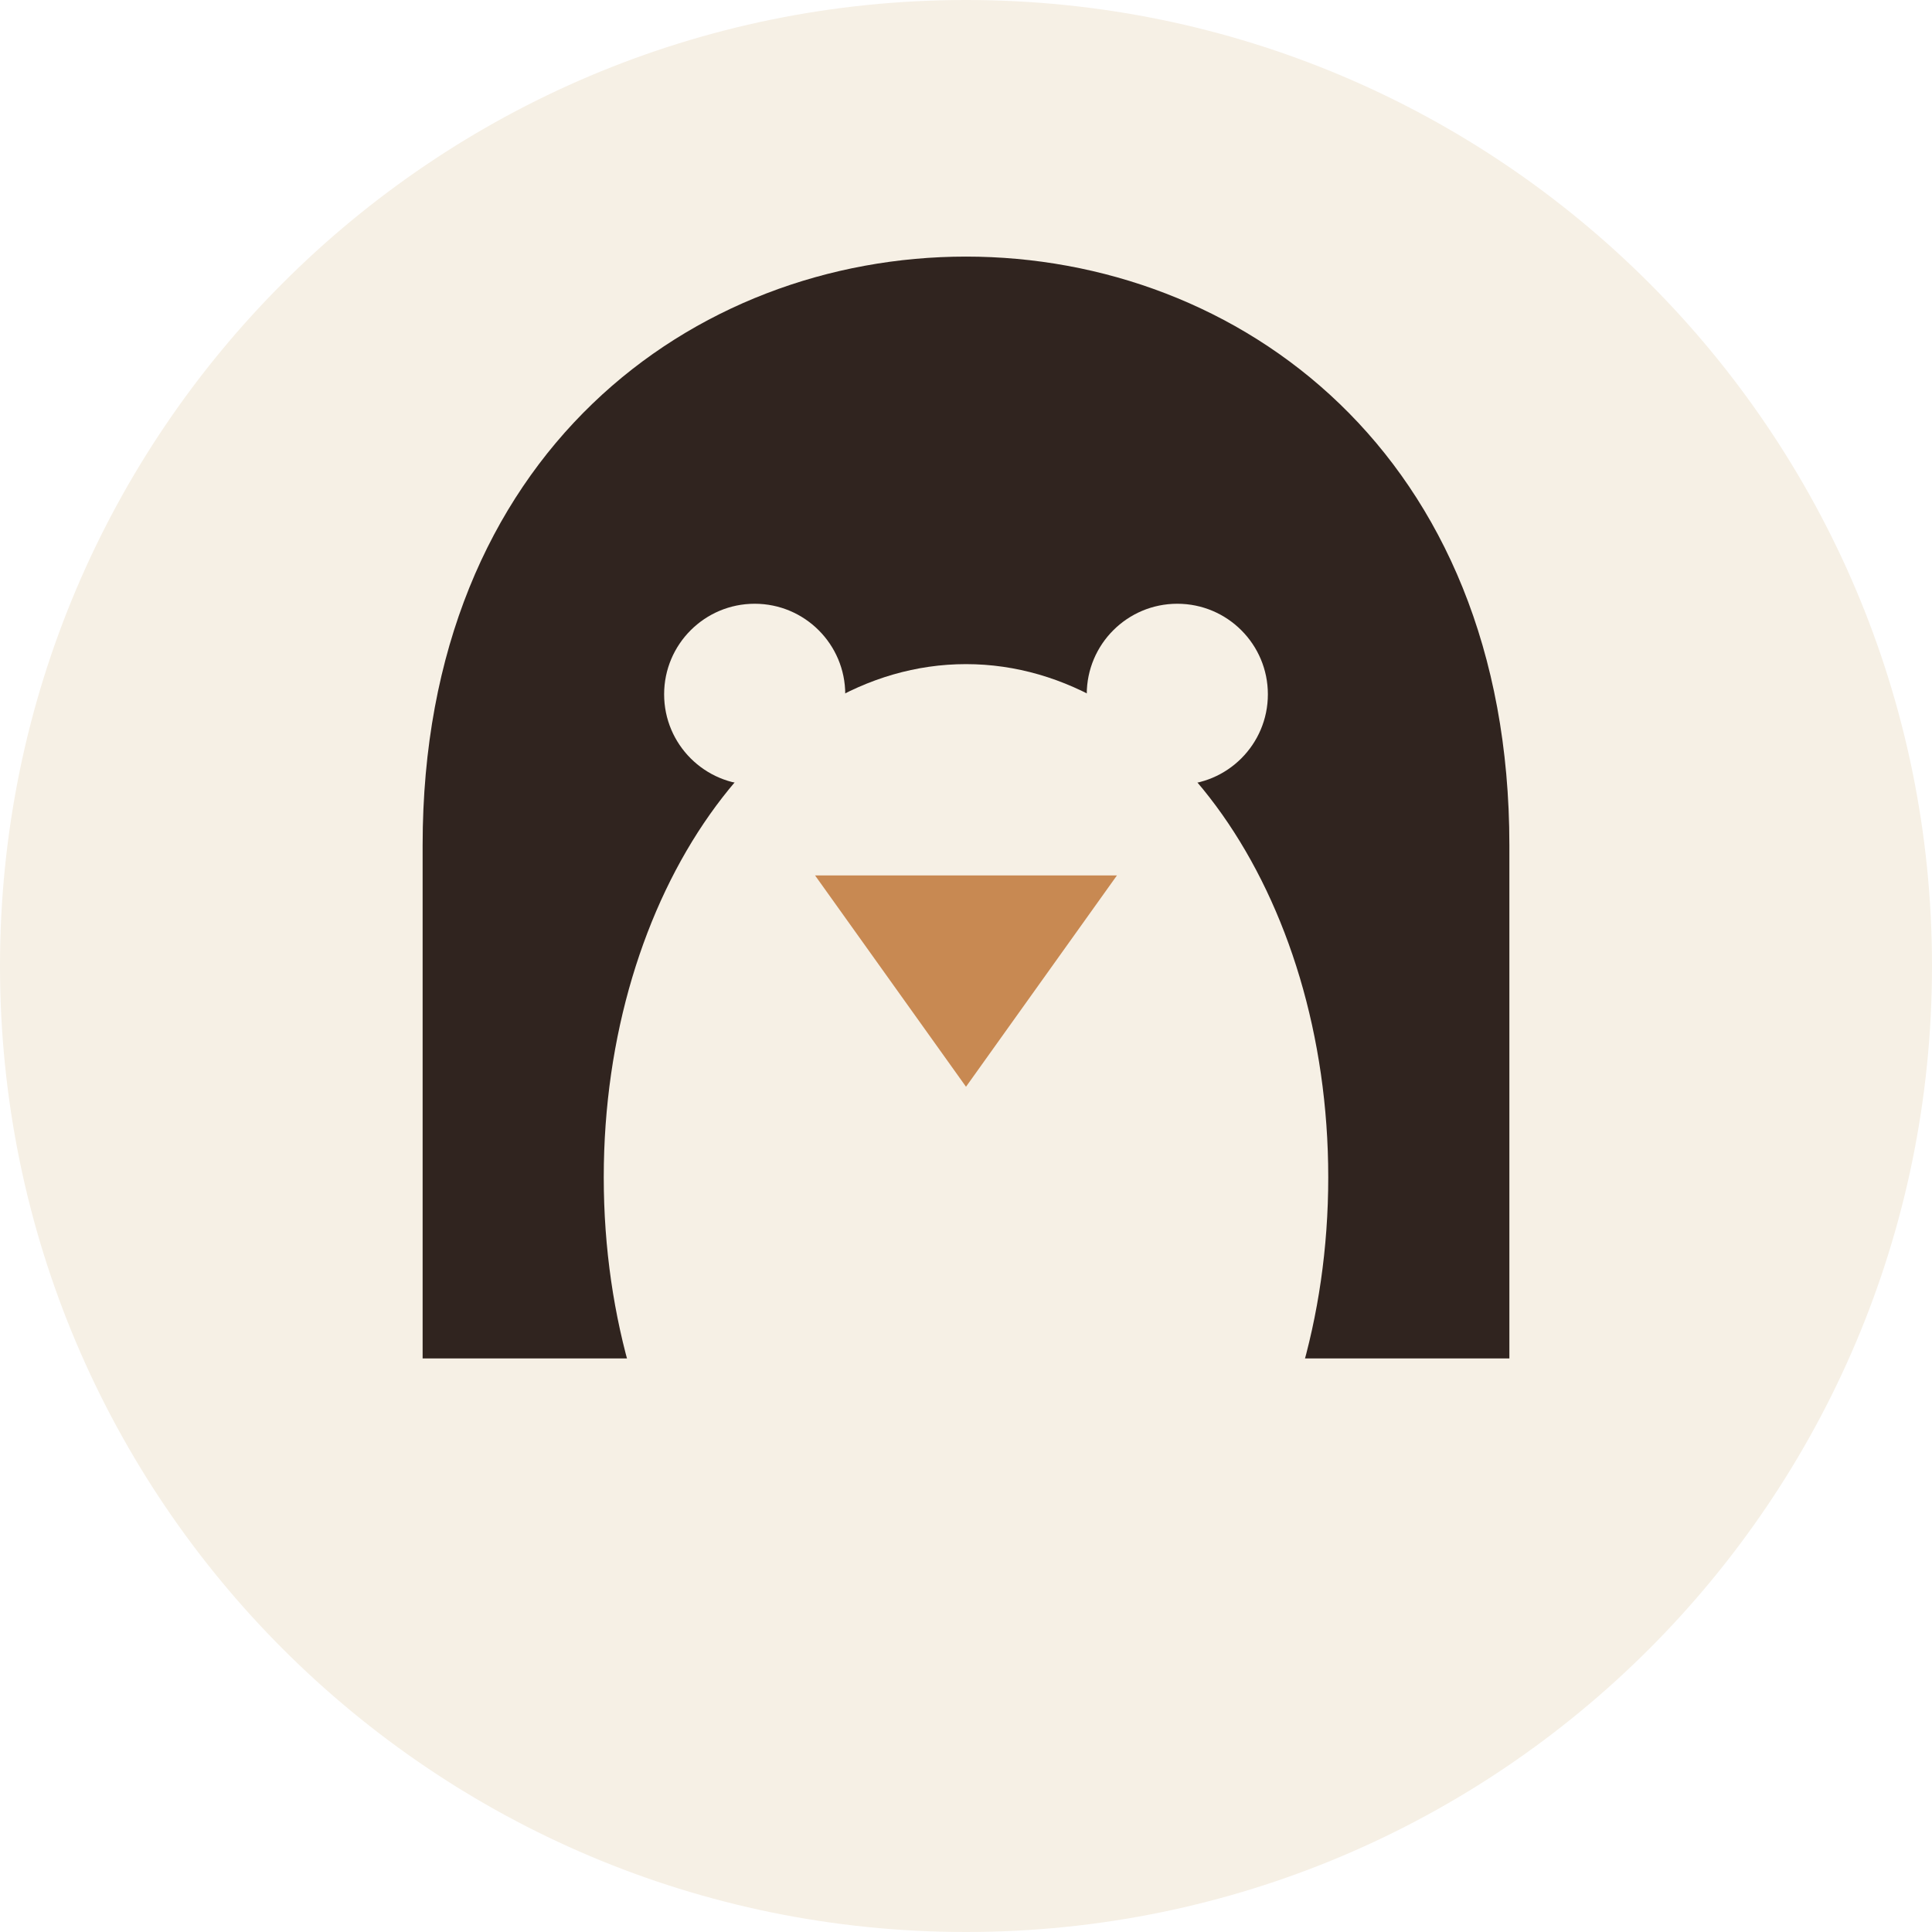
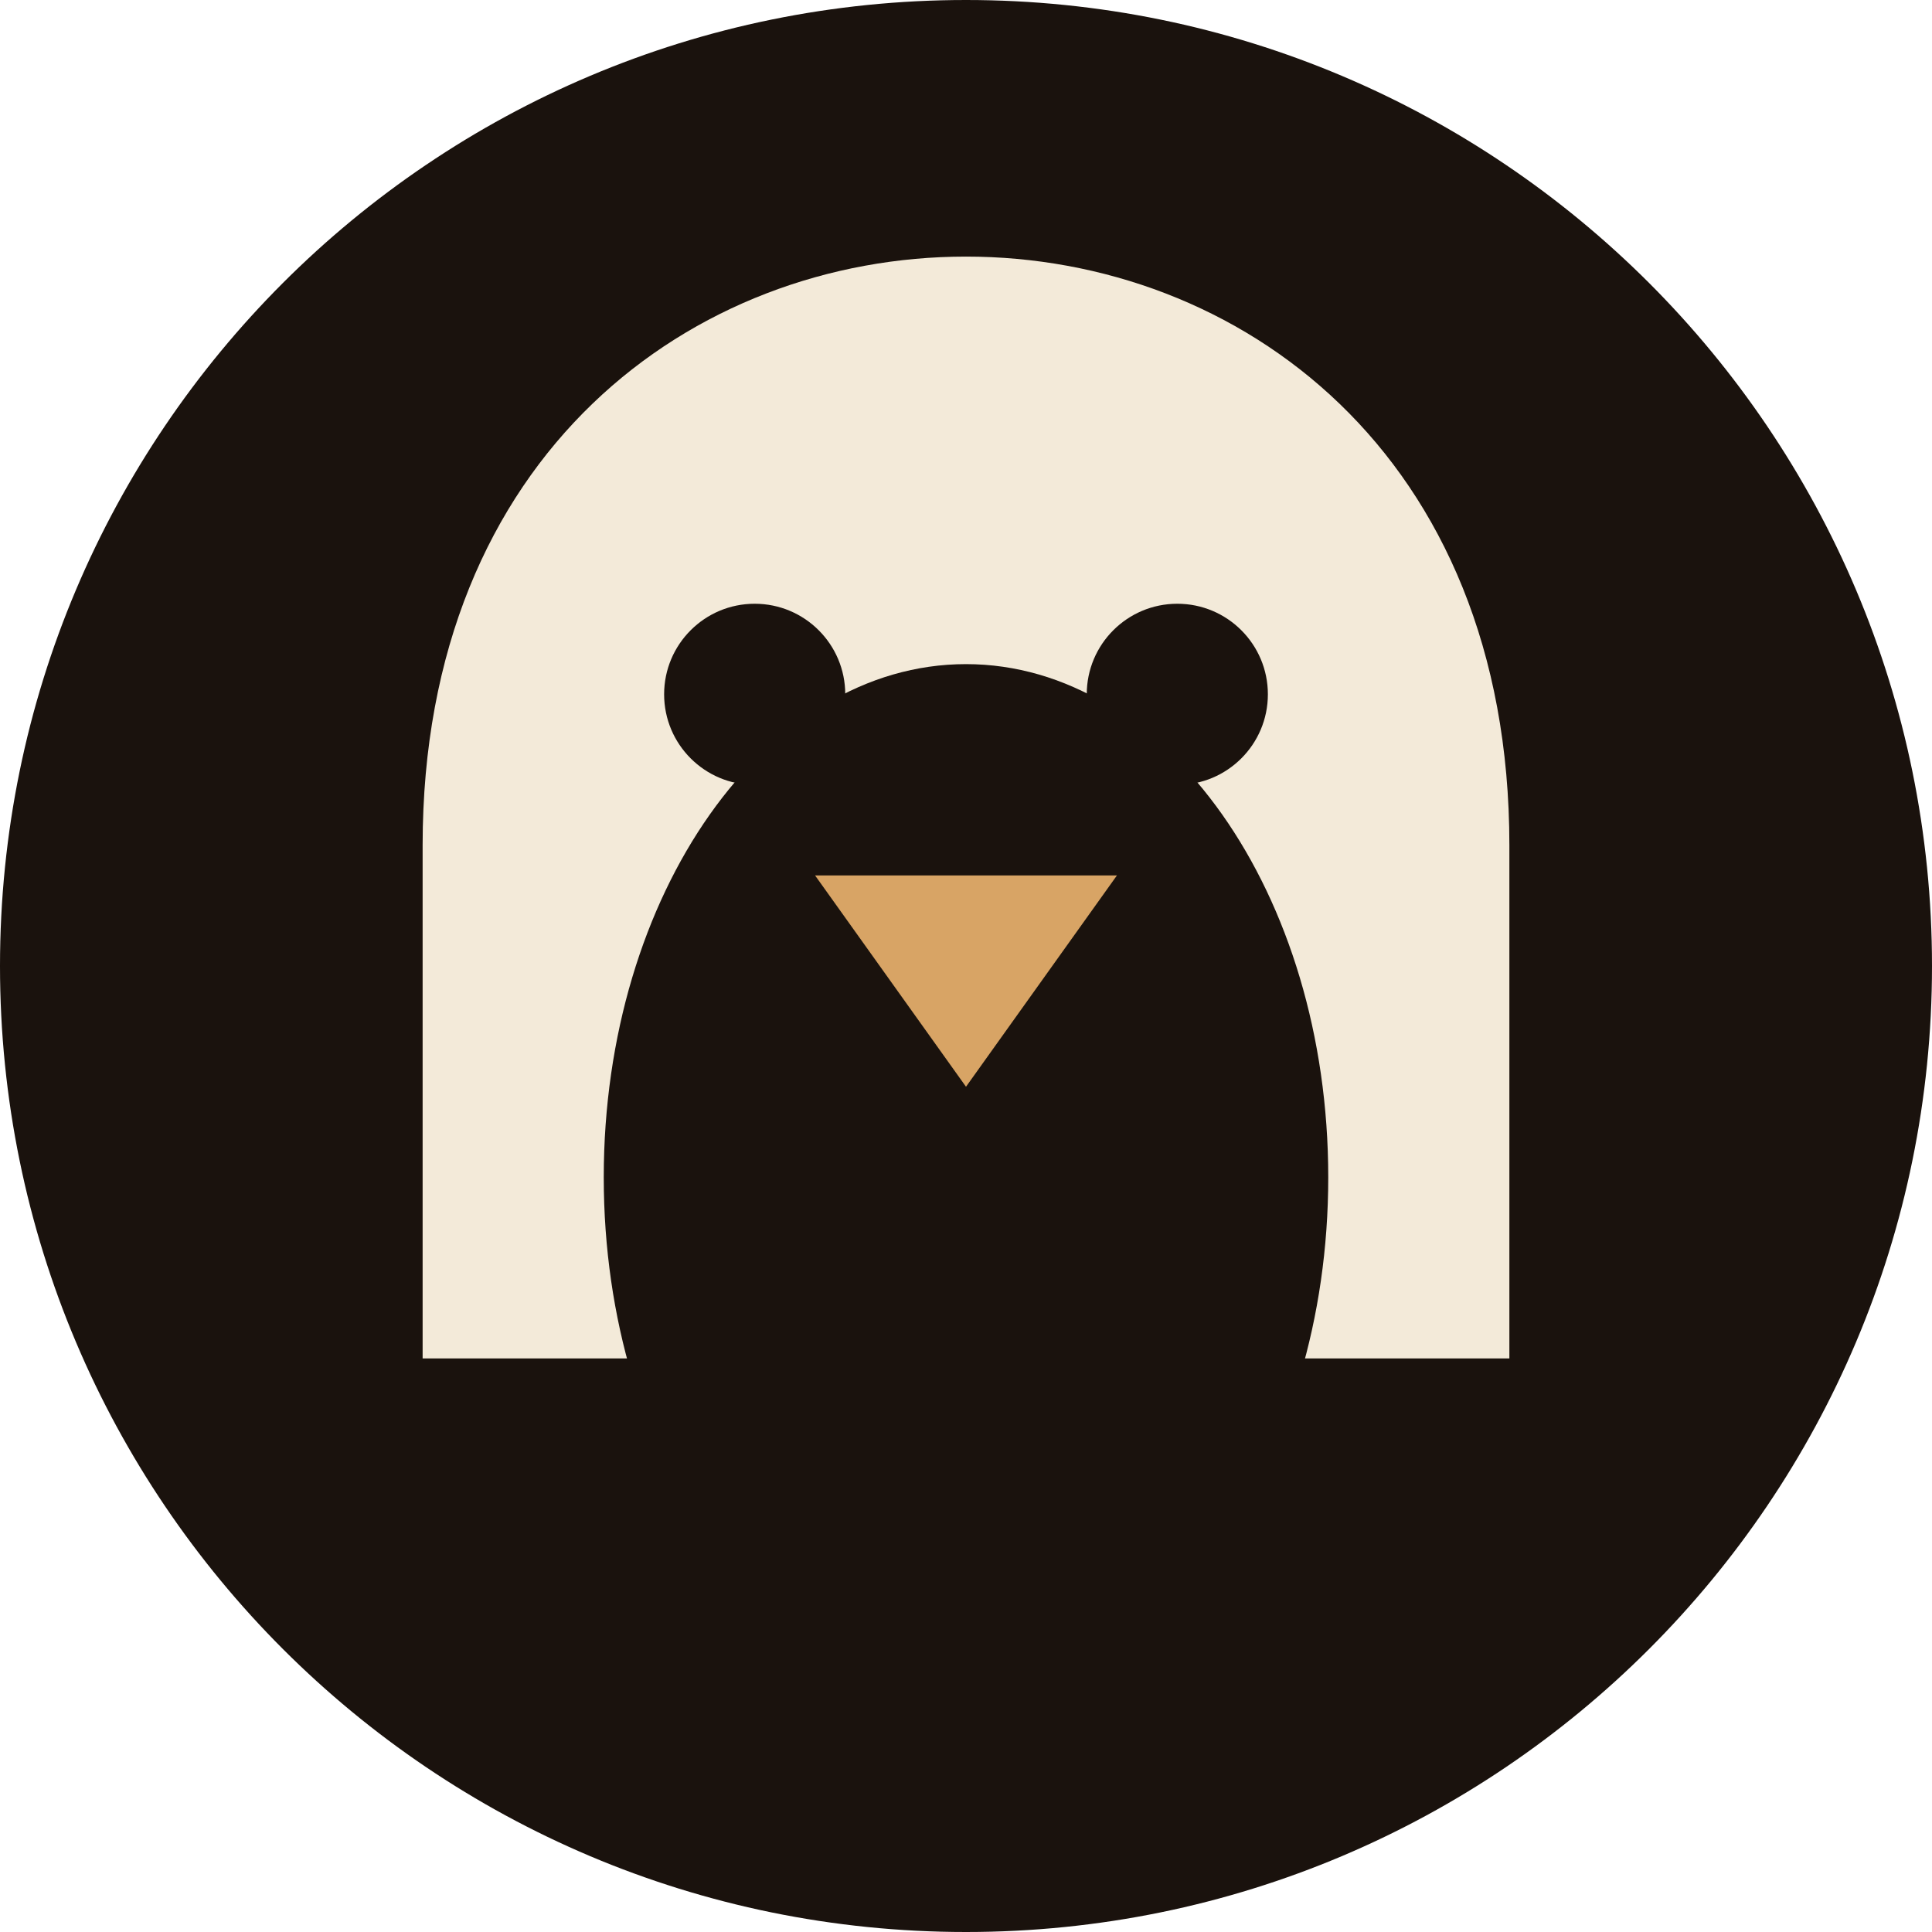
<svg xmlns="http://www.w3.org/2000/svg" viewBox="0 0 64 64">
-   <rect width="64" height="64" rx="32" fill="#f6f0e5" />
-   <path d="M14 45V28C14 2 50 2 50 28v17z" fill="#30241f" />
-   <ellipse cx="32" cy="39" rx="12" ry="17" fill="#f6f0e5" />
-   <circle cx="25" cy="23" r="3" fill="#f6f0e5" />
-   <circle cx="39" cy="23" r="3" fill="#f6f0e5" />
-   <path d="m27 29 5 7 5-7" fill="#c88952" />
+   <rect width="64" height="64" rx="32" fill="#1a120d" />
+   <path d="M14 45V28C14 2 50 2 50 28v17z" fill="#f3ead9" />
+   <ellipse cx="32" cy="39" rx="12" ry="17" fill="#1a120d" />
+   <circle cx="25" cy="23" r="3" fill="#1a120d" />
+   <circle cx="39" cy="23" r="3" fill="#1a120d" />
+   <path d="m27 29 5 7 5-7" fill="#d8a465" />
</svg>
